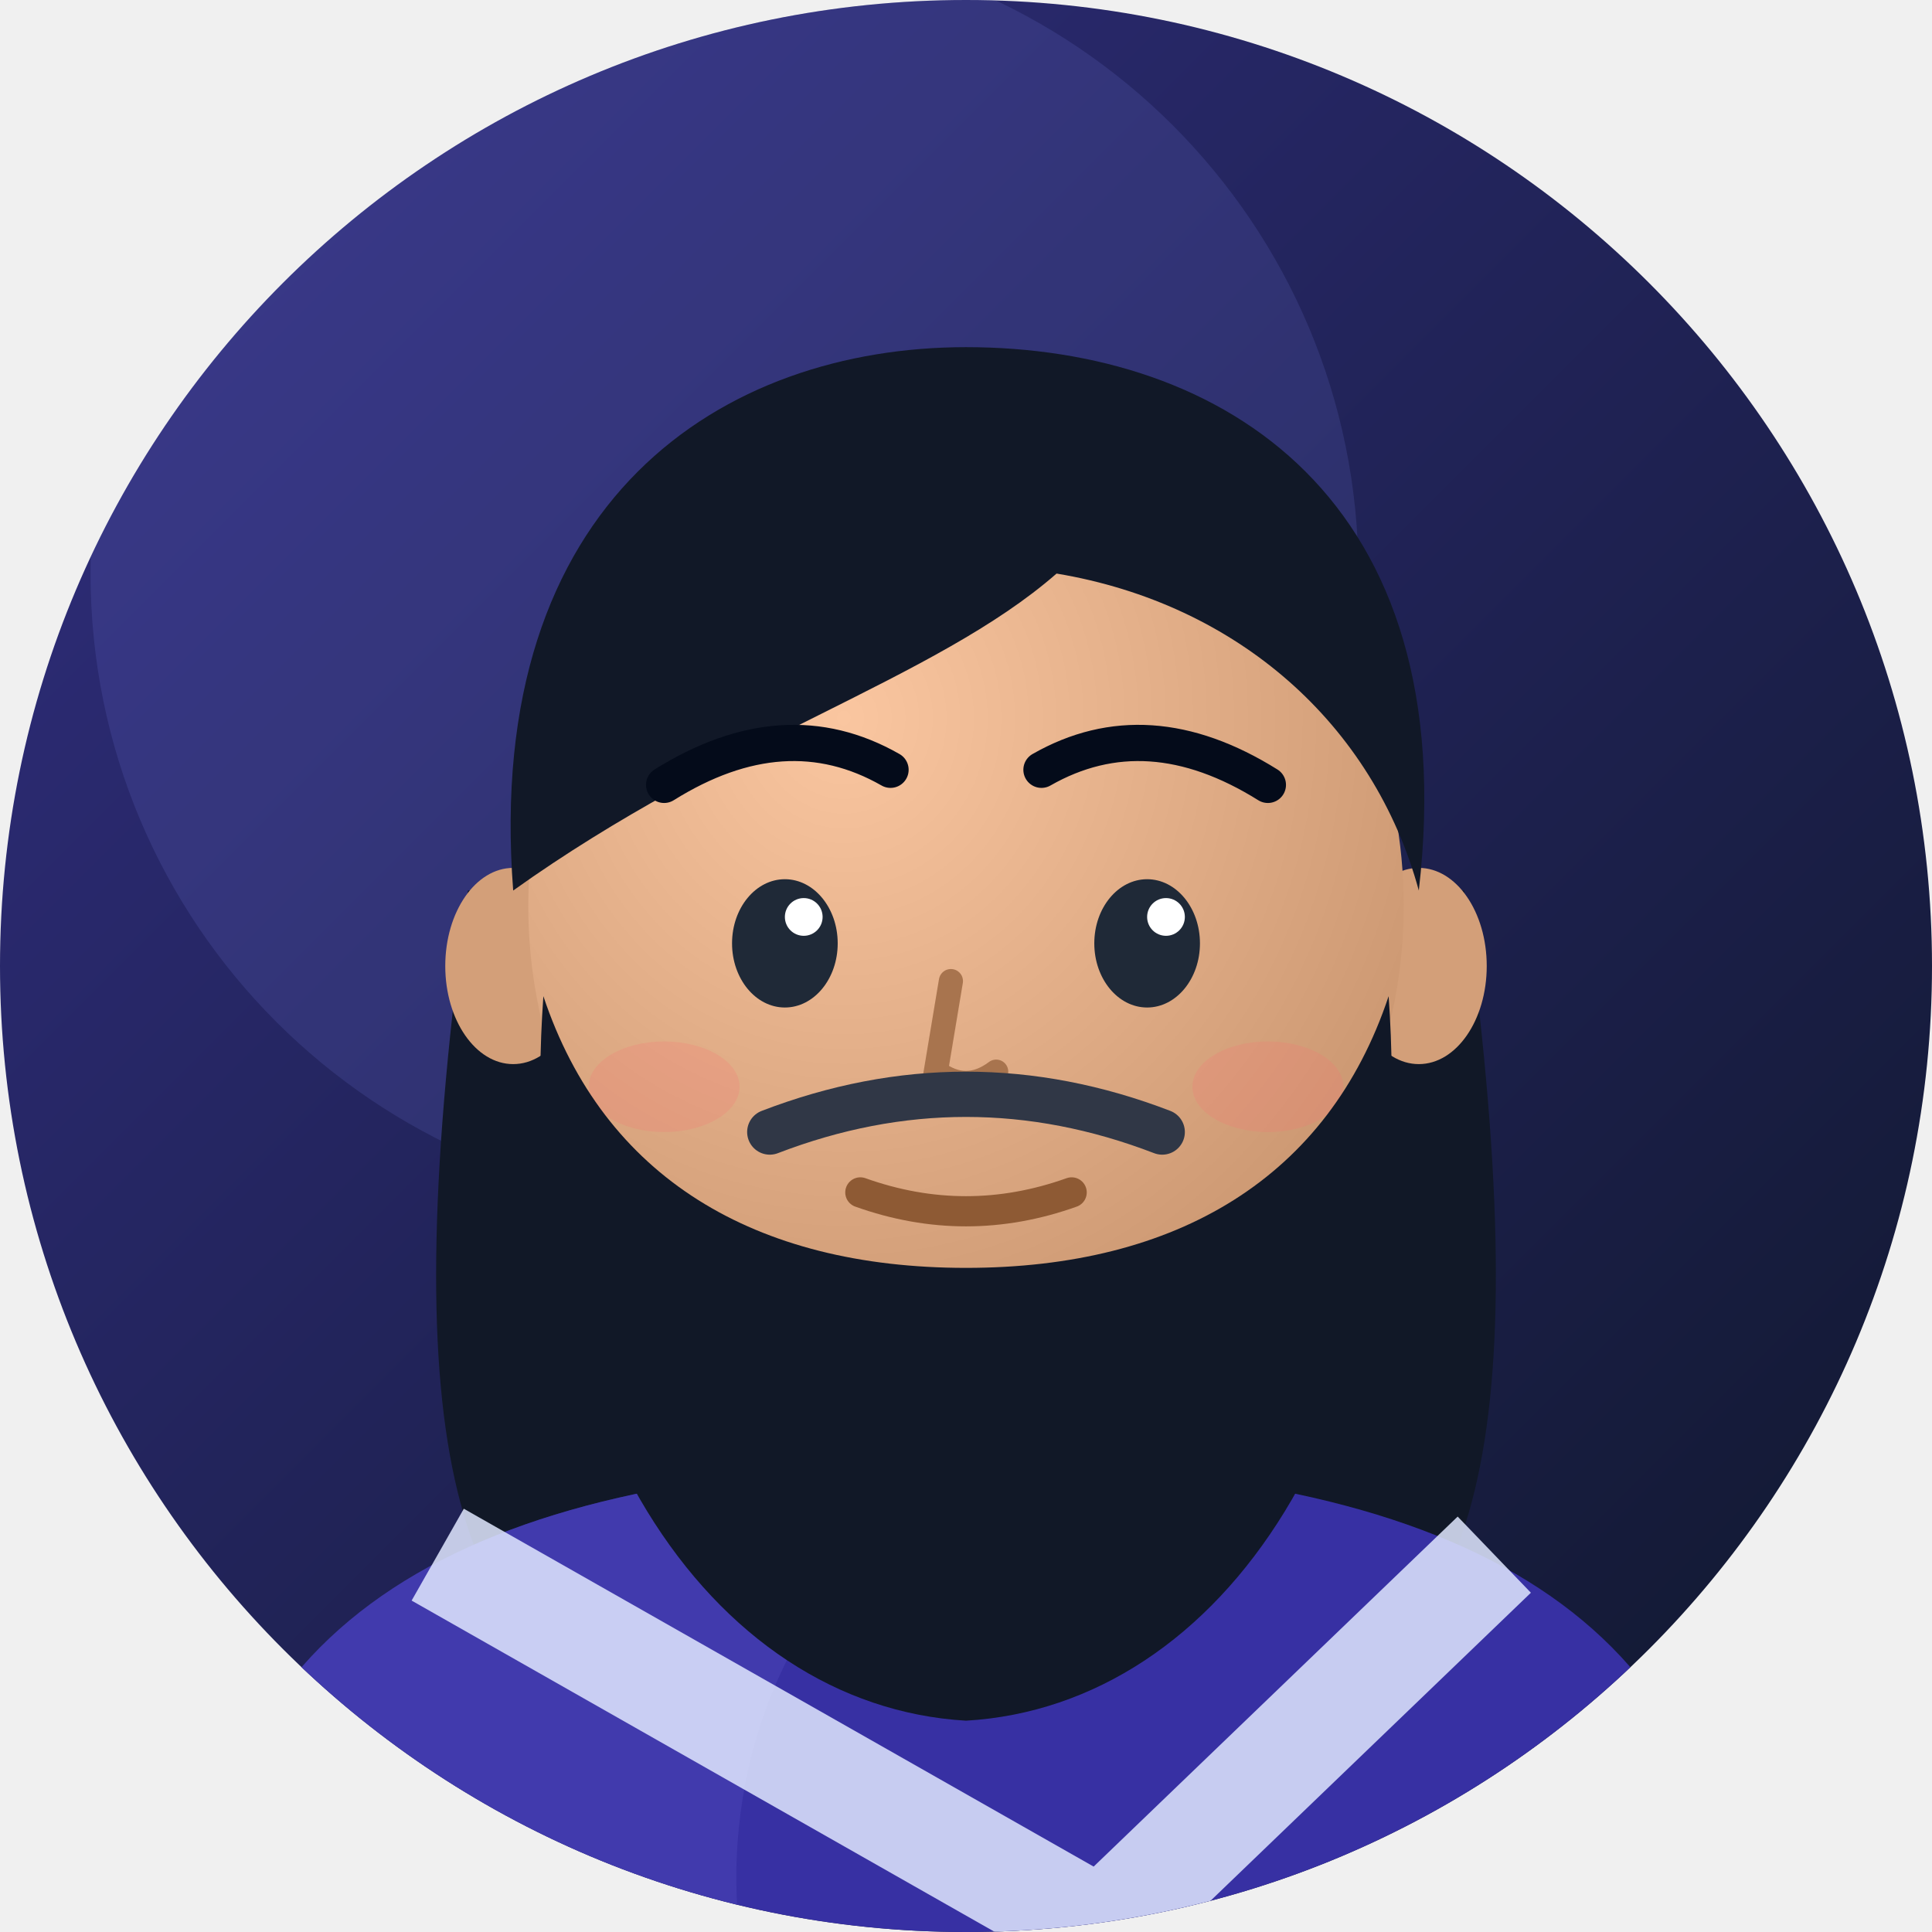
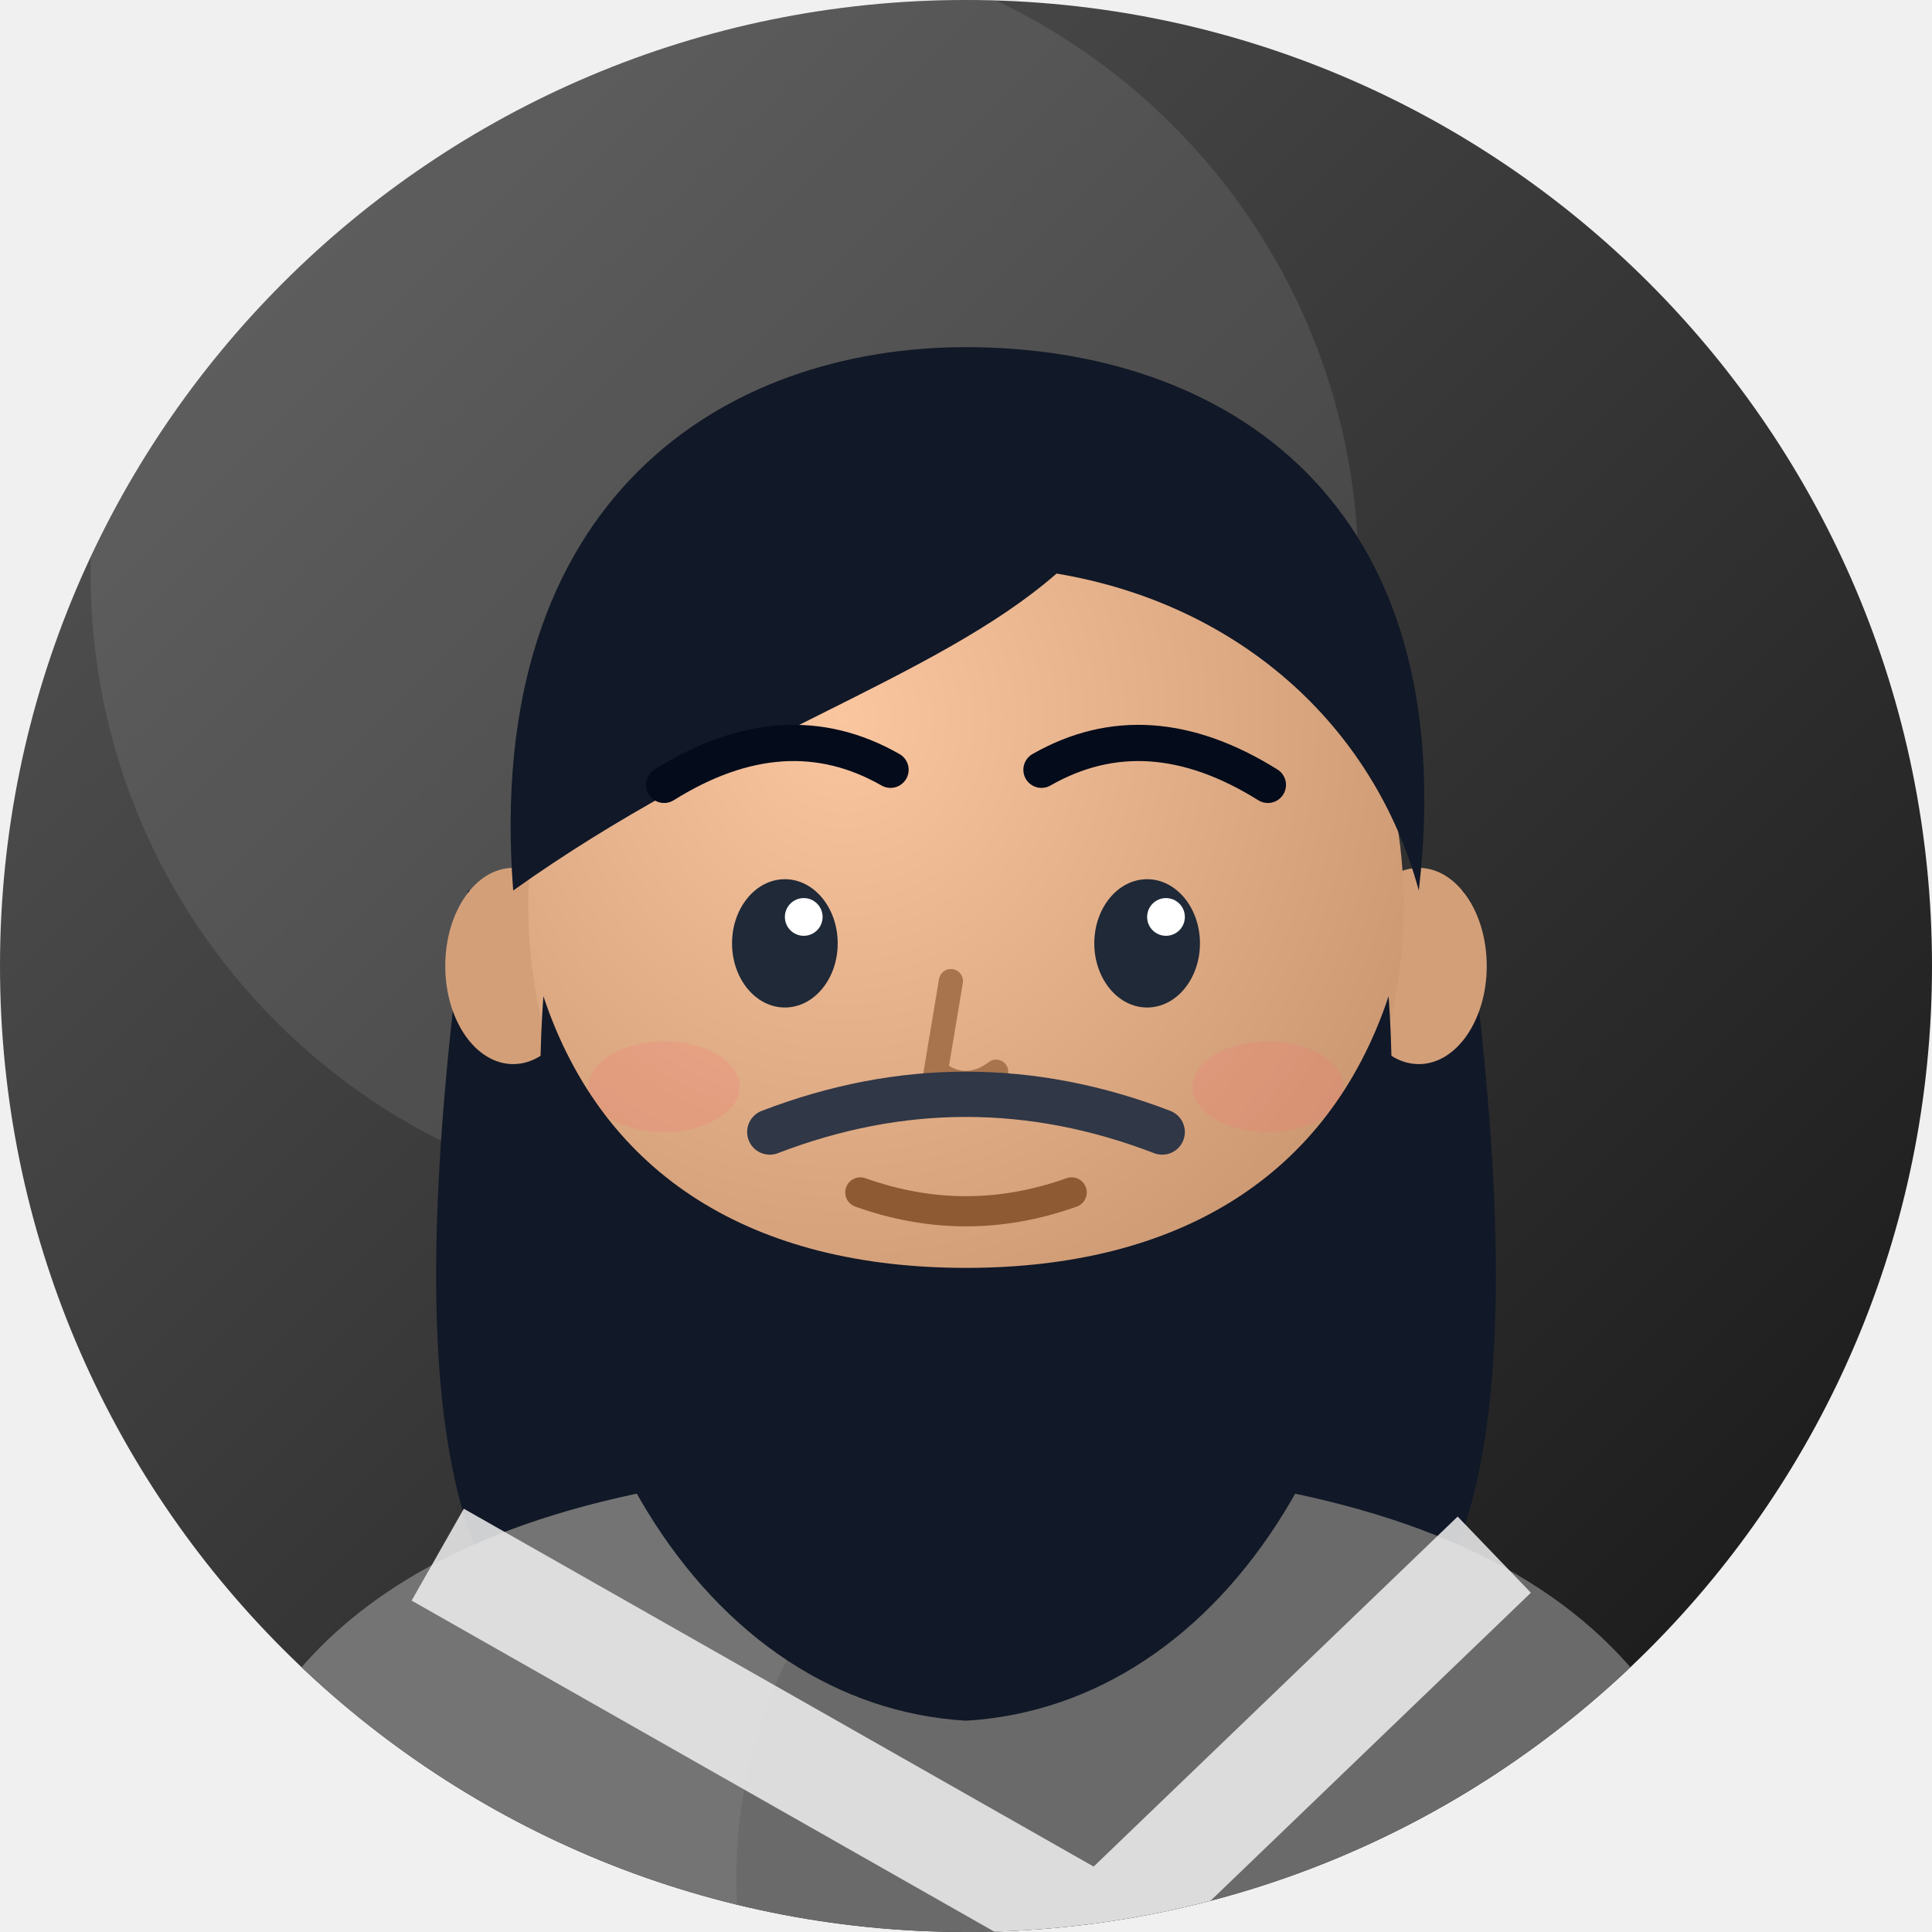
<svg xmlns="http://www.w3.org/2000/svg" viewBox="0 0 256 256" width="256" height="256" role="img" aria-label="katsushika_hokusai">
  <defs>
    <linearGradient id="g-katsushika_hokusai" x1="0" y1="0" x2="1" y2="1">
-       <stop offset="0" stop-color="#312e81" />
-       <stop offset="1" stop-color="#0f172a" />
+       <stop offset="0" stop-color="#585858" />
+       <stop offset="1" stop-color="#141414" />
    </linearGradient>
    <radialGradient id="f-katsushika_hokusai" cx=".36" cy=".3" r=".8">
      <stop offset="0" stop-color="#fac6a0" />
      <stop offset="1" stop-color="#c7936d" />
    </radialGradient>
    <clipPath id="c-katsushika_hokusai">
      <circle cx="128" cy="128" r="128" />
    </clipPath>
  </defs>
  <g clip-path="url(#c-katsushika_hokusai)">
    <rect width="256" height="256" fill="url(#g-katsushika_hokusai)" />
-     <circle cx="96" cy="76" r="84" fill="#818cf8" opacity=".14" />
+     <circle cx="96" cy="76" r="84" fill="#bcbcbc" opacity=".14" />
    <path d="M62 118 C52 190 60 218 84 226 L172 226 C196 218 204 190 194 118 Z" fill="#111827" />
-     <path d="M26 256 C30 212 66 194 128 194 C190 194 226 212 230 256 Z" fill="#3730a3" />
-     <path d="M26 256 C30 212 66 194 128 194 C100 212 96 240 98 256 Z" fill="#4b44b7" opacity=".5" />
-     <path d="M58 206 L146 256 L198 206" stroke="#e0e7ff" stroke-width="14" opacity=".85" fill="none" />
+     <path d="M26 256 C30 212 66 194 128 194 C190 194 226 212 230 256 Z" fill="#6a6a6a" />
+     <path d="M26 256 C30 212 66 194 128 194 C100 212 96 240 98 256 Z" fill="#7e7e7e" opacity=".5" />
+     <path d="M58 206 L146 256 L198 206" stroke="#f0f0f0" stroke-width="14" opacity=".85" fill="none" />
    <rect x="110" y="168" width="36" height="36" rx="14" fill="#c18d67" />
    <ellipse cx="68" cy="128" rx="9" ry="13" fill="#d39f79" />
    <ellipse cx="188" cy="128" rx="9" ry="13" fill="#d39f79" />
    <ellipse cx="128" cy="120" rx="58" ry="62" fill="url(#f-katsushika_hokusai)" />
    <path d="M68 118 C64 66 96 46 128 46 C162 46 194 66 188 118 C182 96 164 80 140 76 C124 90 96 98 68 118 Z" fill="#111827" />
    <g stroke="#040b1a" stroke-width="4.8" stroke-linecap="round" fill="none">
      <path d="M88 104 Q104 94 118 102" />
      <path d="M138 102 Q152 94 168 104" />
    </g>
    <g fill="#1f2937">
      <ellipse cx="104" cy="125" rx="7" ry="8.5" />
      <ellipse cx="152" cy="125" rx="7" ry="8.5" />
    </g>
    <g fill="#fff">
      <circle cx="106.5" cy="121.5" r="2.5" />
      <circle cx="154.5" cy="121.5" r="2.5" />
    </g>
    <ellipse cx="88" cy="144" rx="10" ry="6" fill="#f87171" opacity=".22" />
    <ellipse cx="168" cy="144" rx="10" ry="6" fill="#f87171" opacity=".22" />
    <path d="M126 130 L124 142 Q128 145 132 142" stroke="#a8744e" stroke-width="3.2" fill="none" stroke-linecap="round" />
    <path d="M114 158 Q128 163 142 158" stroke="#8e5a34" stroke-width="4" fill="none" stroke-linecap="round" />
    <path d="M72 132 C68 188 94 226 128 228 C162 226 188 188 184 132 C176 156 156 168 128 168 C100 168 80 156 72 132 Z" fill="#111827" />
    <path d="M102 150 Q128 140 154 150" stroke="#303746" stroke-width="6" stroke-linecap="round" fill="none" />
  </g>
</svg>
